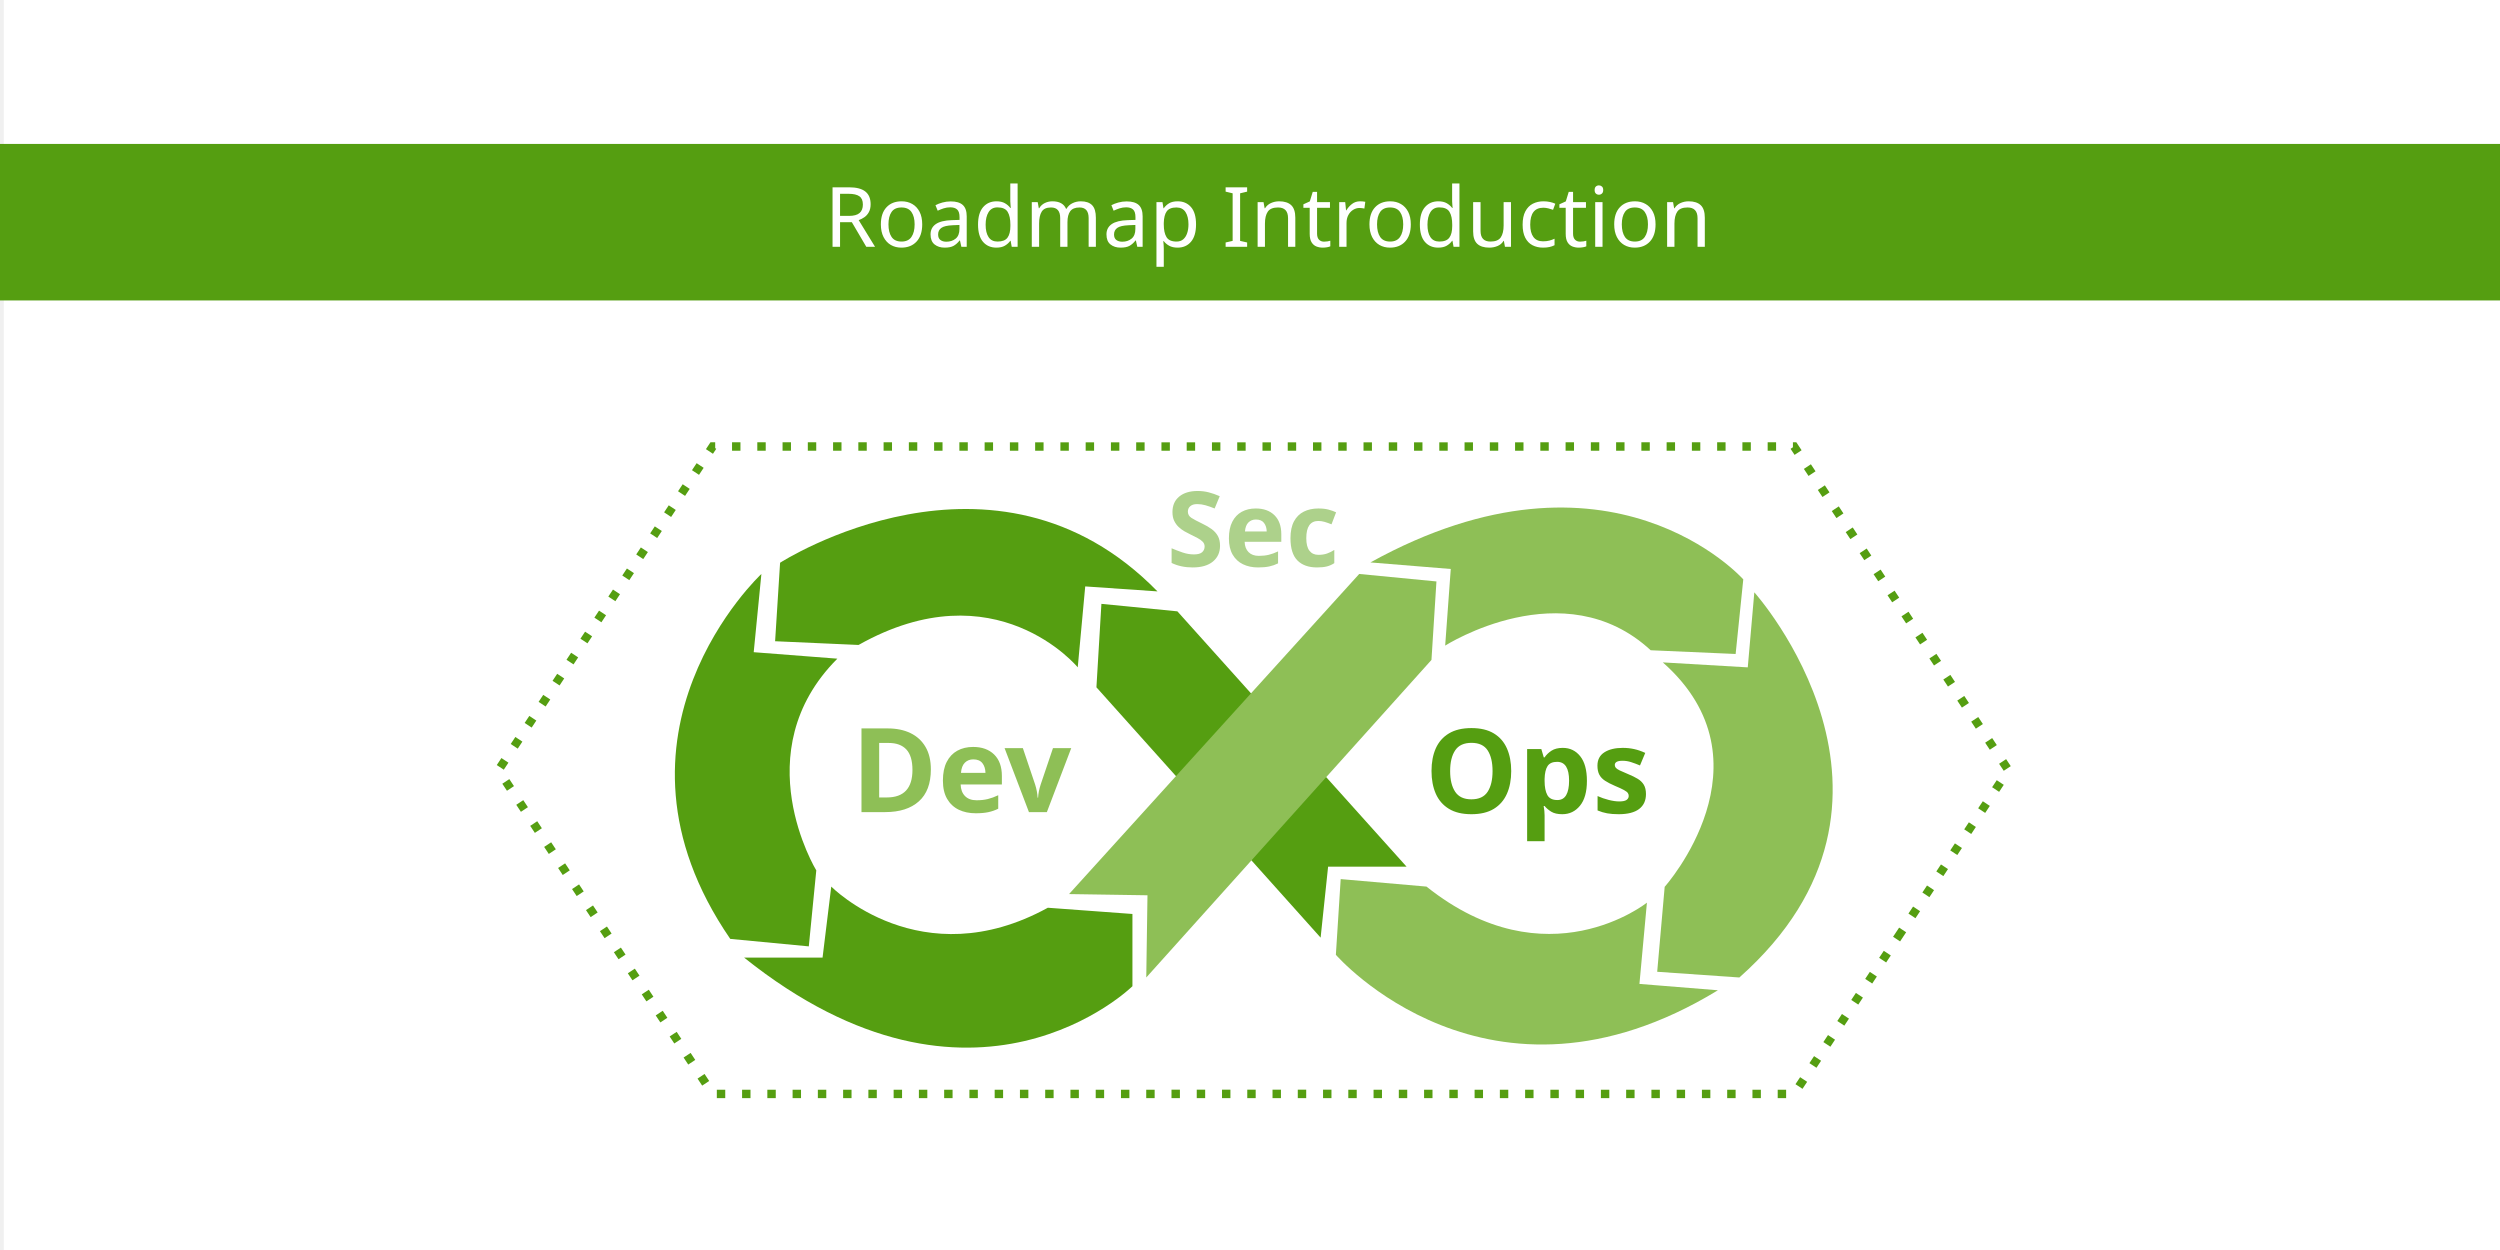
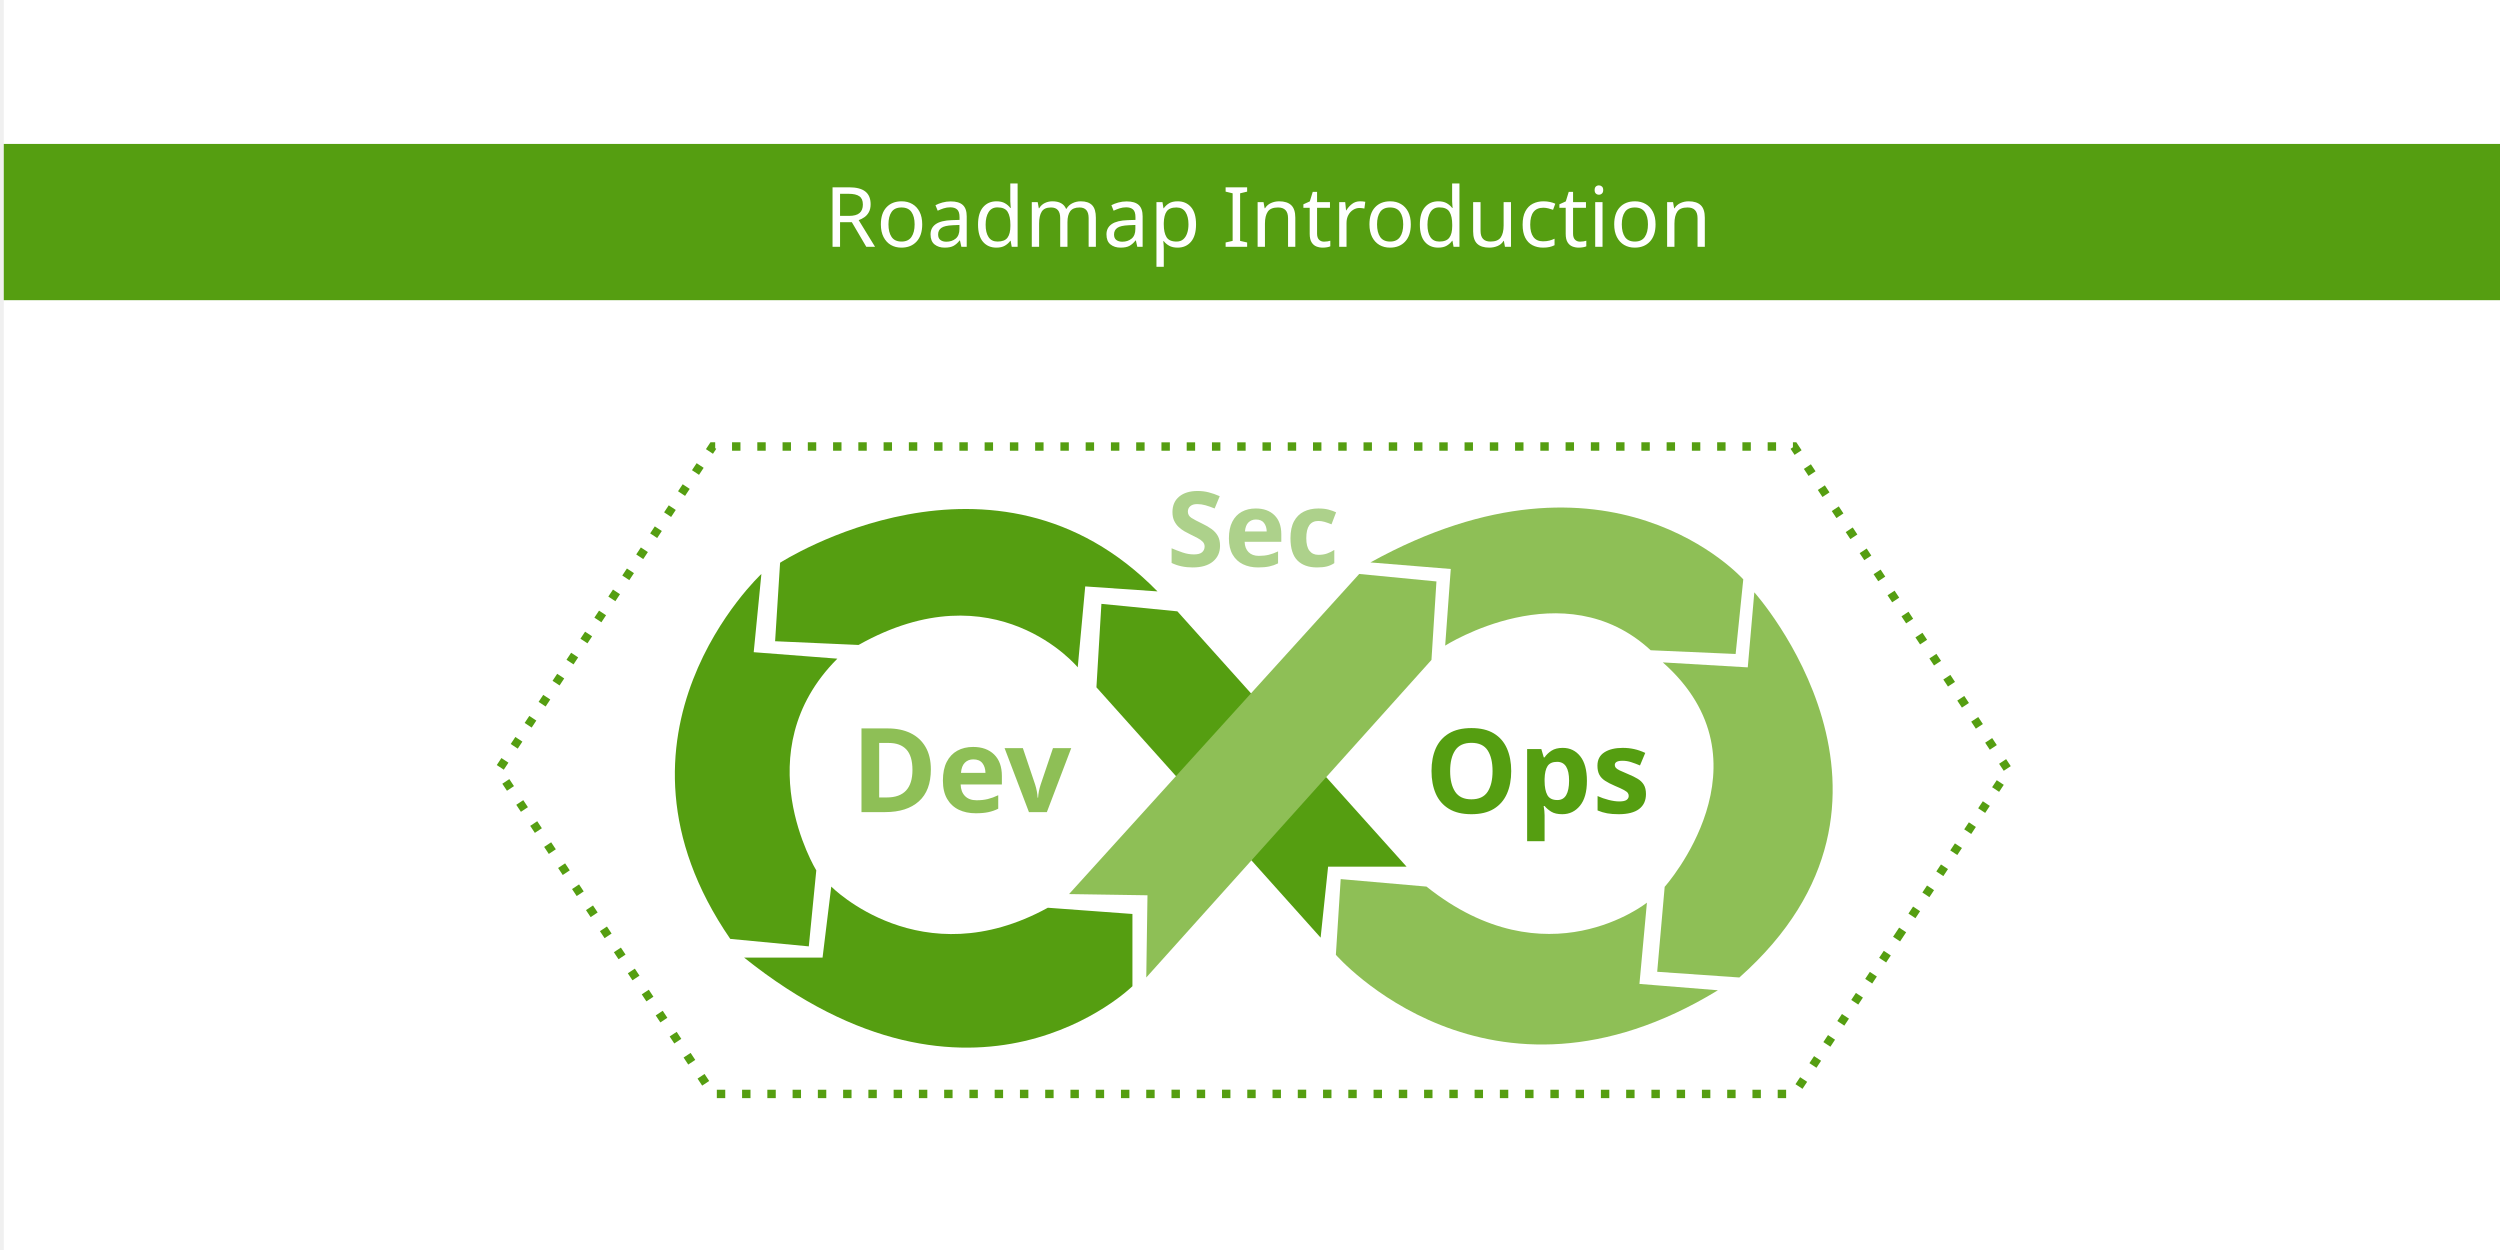
<svg xmlns="http://www.w3.org/2000/svg" width="1280" height="640" viewBox="0 0 1280 640" version="1.1" id="svg34">
  <defs id="defs38">
    <marker style="overflow:visible" id="marker19882" refX="0" refY="0" orient="auto">
      <path transform="scale(0.2)" style="fill:context-stroke;fill-rule:evenodd;stroke:context-stroke;stroke-width:1pt" d="M -5,-5 V 5 H 5 V -5 Z" id="path19880" />
    </marker>
    <marker style="overflow:visible" id="marker19882-6" refX="0" refY="0" orient="auto">
      <path transform="scale(0.2)" style="fill:context-stroke;fill-rule:evenodd;stroke:context-stroke;stroke-width:1pt" d="M -5,-5 V 5 H 5 V -5 Z" id="path19880-0" />
    </marker>
    <marker style="overflow:visible" id="marker19882-2" refX="0" refY="0" orient="auto">
      <path transform="scale(0.2)" style="fill:context-stroke;fill-rule:evenodd;stroke:context-stroke;stroke-width:1pt" d="M -5,-5 V 5 H 5 V -5 Z" id="path19880-6" />
    </marker>
    <marker style="overflow:visible" id="marker19882-8" refX="0" refY="0" orient="auto">
      <path transform="scale(0.2)" style="fill:context-stroke;fill-rule:evenodd;stroke:context-stroke;stroke-width:1pt" d="M -5,-5 V 5 H 5 V -5 Z" id="path19880-7" />
    </marker>
    <marker style="overflow:visible" id="marker19882-20" refX="0" refY="0" orient="auto">
      <path transform="scale(0.2)" style="fill:context-stroke;fill-rule:evenodd;stroke:context-stroke;stroke-width:1pt" d="M -5,-5 V 5 H 5 V -5 Z" id="path19880-2" />
    </marker>
  </defs>
  <rect style="opacity:1;fill:#ffffff;stroke-width:1.122;stroke-opacity:0" id="rect2132" width="1280" height="640" x="1.929" y="0" />
-   <rect style="opacity:1;fill:#559e11;fill-opacity:1;stroke-width:0.397;stroke-opacity:0" id="rect2558" width="1280" height="80.137" x="0" y="73.692" />
+   <rect style="opacity:1;fill:#559e11;fill-opacity:1;stroke-width:0.397;stroke-opacity:0" id="rect2558" width="1280" height="80" x="1.929" y="73.692" />
  <text xml:space="preserve" style="font-style:normal;font-weight:normal;font-size:42.667px;line-height:1.25;font-family:sans-serif;fill:#ffffff;fill-opacity:1;stroke:none;stroke-width:1.826" x="422.123" y="126.368" id="text56388-9-1-3">
    <tspan id="tspan56386-1-8-6" x="422.123" y="126.368" style="font-style:normal;font-variant:normal;font-weight:normal;font-stretch:normal;font-size:42.667px;font-family:Ubuntu;-inkscape-font-specification:Ubuntu;fill:#ffffff;stroke-width:1.826">Roadmap Introduction</tspan>
  </text>
  <text xml:space="preserve" style="font-style:normal;font-weight:normal;font-size:40px;line-height:1.25;font-family:sans-serif;fill:#000000;fill-opacity:1;stroke:none" x="1566.219" y="537.18" id="text24733">
    <tspan id="tspan24731" x="1566.219" y="537.18" />
  </text>
  <g id="g43751" transform="matrix(0.9320846,0,0,0.9320846,74.15565,43.77743)">
    <path id="path16249" style="fill:none;stroke:#559e11;stroke-width:4.625;stroke-linecap:butt;stroke-miterlimit:4;stroke-dasharray:4.625, 9.25;stroke-dashoffset:0;stroke-opacity:1;stop-color:#000000" d="m 964.803,465.02 -58.859,88.91 -297.068,-0.006 -296.931,0.006 -58.859,-88.91 -58.87,-88.905 58.87,-88.905 58.859,-88.91 296.931,0.006 297.068,-0.006 58.859,88.91 58.87,88.905 z" />
    <g id="g43670" transform="translate(0.2004617,4.05228)">
      <g fill="#0d2c40" id="g2358" transform="matrix(2.222136,0,0,2.222136,288.9693,56.13509)">
        <path d="m 93.09,176.17 20.91,1.54 v 17.86 c 0,0 -39.07,38.48 -96,-7.08 h 19.4 l 2.15,-17.55 c 0,0 22.14,22.47 53.54,5.23 z" id="path2350" style="fill:#559e11;fill-opacity:1" />
        <path d="m 22.28,93.66 c 0,0 -42.49,39.56 -7.7,90.21 l 19.42,1.85 1.85,-18.78 c 0,0 -17.85,-29.25 5.21,-52.34 L 20.38,113 Z" id="path2352" style="fill:#559e11;fill-opacity:1" />
        <path d="m 26.9,90.89 c 0,0 53,-34.17 93.29,7.08 l -17.86,-1.23 -1.85,20 c 0,0 -20.32,-24.62 -54.18,-5.53 l -20.63,-0.92 z" id="path2354" style="fill:#559e11;fill-opacity:1" />
        <path d="m 105.1,121.68 1.23,-20.63 18.78,1.85 56.65,63.11 h -19.39 l -1.85,17.55 z" id="path2356" style="fill:#559e11;fill-opacity:1" />
      </g>
      <g fill="#02d35f" id="g2368" style="fill:#8ebf56;fill-opacity:1" transform="matrix(2.222136,0,0,2.222136,288.9693,56.13509)">
        <path d="m 98.33,172.79 71.73,-79.13 19.09,1.85 -1.23,19.4 -70.5,78.5 0.3,-20.32 z" id="path2360" style="fill:#8ebf56;fill-opacity:1" />
        <path d="m 172.83,90.81 19.86,1.62 -1.38,18.94 c 0,0 29.32,-18.71 50.8,1.15 l 21,0.92 L 265,95 c 0,0 -32.82,-37 -92.17,-4.19 z" id="path2362" style="fill:#8ebf56;fill-opacity:1" />
        <path d="m 245.11,115.52 21,1.23 1.62,-18.55 c 0,0 45.95,51.19 -3.7,95.21 l -20.31,-1.41 1.85,-21 c 0,0 27.48,-30.77 -0.46,-55.48 z" id="path2364" style="fill:#8ebf56;fill-opacity:1" />
        <path d="m 186.69,170.94 -21.21,-1.85 -1.19,18.71 c 0,0 37.64,43.41 94.44,8.77 l -19.4,-1.57 1.85,-20.09 c 0,0 -24.71,19.81 -54.49,-3.97 z" id="path2366" style="fill:#8ebf56;fill-opacity:1" />
      </g>
      <text xml:space="preserve" style="font-style:normal;font-variant:normal;font-weight:normal;font-stretch:normal;font-size:64.372px;line-height:1.25;font-family:Ubuntu;-inkscape-font-specification:Ubuntu;fill:#8ebf56;fill-opacity:1;stroke:none;stroke-width:2.456" x="387.66" y="395.075" id="text16970">
        <tspan id="tspan16968" style="font-style:normal;font-variant:normal;font-weight:bold;font-stretch:normal;font-size:64.372px;font-family:Ubuntu;-inkscape-font-specification:'Ubuntu Bold';fill:#8ebf56;fill-opacity:1;stroke-width:2.456" x="387.66" y="395.075">Dev</tspan>
      </text>
      <text xml:space="preserve" style="font-style:normal;font-variant:normal;font-weight:normal;font-stretch:normal;font-size:64.372px;line-height:1.25;font-family:Ubuntu;-inkscape-font-specification:Ubuntu;fill:#559e11;fill-opacity:1;stroke:none;stroke-width:2.456" x="702.842" y="395.59" id="text16970-7">
        <tspan id="tspan16968-5" style="font-style:normal;font-variant:normal;font-weight:bold;font-stretch:normal;font-size:64.372px;font-family:Ubuntu;-inkscape-font-specification:'Ubuntu Bold';fill:#559e11;fill-opacity:1;stroke-width:2.456" x="702.842" y="395.59">Ops</tspan>
      </text>
      <text xml:space="preserve" style="font-style:normal;font-variant:normal;font-weight:normal;font-stretch:normal;font-size:57.219px;line-height:1.25;font-family:Ubuntu;-inkscape-font-specification:Ubuntu;fill:#add18b;fill-opacity:1;stroke:none;stroke-width:1.892" x="561.185" y="260.1" id="text16970-7-3">
        <tspan id="tspan16968-5-5" style="font-style:normal;font-variant:normal;font-weight:bold;font-stretch:normal;font-size:57.219px;font-family:Ubuntu;-inkscape-font-specification:'Ubuntu Bold';fill:#add18b;fill-opacity:1;stroke-width:1.892" x="561.185" y="260.1">Sec</tspan>
      </text>
    </g>
  </g>
  <g id="g37228" transform="translate(-625.7522,-459.4197)">
    <g id="g43258" transform="translate(2647.304,-1705.416)">
      <path id="path16249-0" style="fill:none;stroke:#559e11;stroke-width:4.625;stroke-linecap:butt;stroke-miterlimit:4;stroke-dasharray:4.625, 9.25;stroke-dashoffset:8.325;stroke-opacity:1;stop-color:#000000" d="m -2053.24,2469.549 -4.143,-6.254 -58.857,-88.91 -97.068,0.01 -96.932,-0.01 -58.859,88.91 -58.871,88.904 58.871,88.906 58.859,88.91 96.932,-0.01 97.068,0.01 58.857,-88.91 4.143,-6.254 m 0,0 4.141,6.254 58.859,88.91 96.932,-0.01 97.069,0.01 58.859,-88.91 58.869,-88.906 -58.869,-88.904 -58.859,-88.91 -97.069,0.01 -96.932,-0.01 -58.859,88.91 -4.141,6.254" transform="translate(631.2955,548.3146)" />
      <g fill="#0d2c40" id="g2358-9" transform="matrix(2.222136,0,0,2.222136,-1739.031,2779.763)">
        <path d="m 93.09,176.17 20.91,1.54 v 17.86 c 0,0 -39.07,38.48 -96,-7.08 h 19.4 l 2.15,-17.55 c 0,0 22.14,22.47 53.54,5.23 z" id="path2350-3" style="fill:#559e11;fill-opacity:1" />
        <path d="m 22.28,93.66 c 0,0 -42.49,39.56 -7.7,90.21 l 19.42,1.85 1.85,-18.78 c 0,0 -17.85,-29.25 5.21,-52.34 L 20.38,113 Z" id="path2352-6" style="fill:#559e11;fill-opacity:1" />
        <path d="m 26.9,90.89 c 0,0 53,-34.17 93.29,7.08 l -17.86,-1.23 -1.85,20 c 0,0 -20.32,-24.62 -54.18,-5.53 l -20.63,-0.92 z" id="path2354-0" style="fill:#559e11;fill-opacity:1" />
        <path d="m 105.1,121.68 1.23,-20.63 18.78,1.85 56.65,63.11 h -19.39 l -1.85,17.55 z" id="path2356-6" style="fill:#559e11;fill-opacity:1" />
      </g>
      <g fill="#02d35f" id="g2368-2" style="fill:#8ebf56;fill-opacity:1" transform="matrix(2.222136,0,0,2.222136,-1739.031,2779.763)">
        <path d="m 98.33,172.79 71.73,-79.13 19.09,1.85 -1.23,19.4 -70.5,78.5 0.3,-20.32 z" id="path2360-6" style="fill:#8ebf56;fill-opacity:1" />
        <path d="m 172.83,90.81 19.86,1.62 -1.38,18.94 c 0,0 29.32,-18.71 50.8,1.15 l 21,0.92 L 265,95 c 0,0 -32.82,-37 -92.17,-4.19 z" id="path2362-1" style="fill:#8ebf56;fill-opacity:1" />
        <path d="m 245.11,115.52 21,1.23 1.62,-18.55 c 0,0 45.95,51.19 -3.7,95.21 l -20.31,-1.41 1.85,-21 c 0,0 27.48,-30.77 -0.46,-55.48 z" id="path2364-8" style="fill:#8ebf56;fill-opacity:1" />
        <path d="m 186.69,170.94 -21.21,-1.85 -1.19,18.71 c 0,0 37.64,43.41 94.44,8.77 l -19.4,-1.57 1.85,-20.09 c 0,0 -24.71,19.81 -54.49,-3.97 z" id="path2366-7" style="fill:#8ebf56;fill-opacity:1" />
      </g>
      <text xml:space="preserve" style="font-style:normal;font-variant:normal;font-weight:normal;font-stretch:normal;font-size:53.333px;line-height:1.25;font-family:Ubuntu;-inkscape-font-specification:Ubuntu;fill:#8ebf56;fill-opacity:1;stroke:none;stroke-width:2.456" x="-1632.924" y="3113.014" id="text16970-9">
        <tspan id="tspan16968-2" style="font-style:normal;font-variant:normal;font-weight:bold;font-stretch:normal;font-size:53.333px;font-family:Ubuntu;-inkscape-font-specification:'Ubuntu Bold';fill:#8ebf56;fill-opacity:1;stroke-width:2.456" x="-1632.924" y="3113.014">Dev</tspan>
      </text>
      <text xml:space="preserve" style="font-style:normal;font-variant:normal;font-weight:normal;font-stretch:normal;font-size:53.333px;line-height:1.25;font-family:Ubuntu;-inkscape-font-specification:Ubuntu;fill:#559e11;fill-opacity:1;stroke:none;stroke-width:2.456" x="-1315.596" y="3113.441" id="text16970-7-0">
        <tspan id="tspan16968-5-2" style="font-style:normal;font-variant:normal;font-weight:bold;font-stretch:normal;font-size:53.333px;font-family:Ubuntu;-inkscape-font-specification:'Ubuntu Bold';fill:#559e11;fill-opacity:1;stroke-width:2.456" x="-1315.596" y="3113.441">Ops</tspan>
      </text>
      <text xml:space="preserve" style="font-style:normal;font-variant:normal;font-weight:normal;font-stretch:normal;font-size:42.667px;line-height:1.25;font-family:Ubuntu;-inkscape-font-specification:Ubuntu;fill:#add18b;fill-opacity:1;stroke:none;stroke-width:1.465" x="-1458.863" y="2943.533" id="text16970-7-3-3">
        <tspan id="tspan16968-5-5-7" style="font-style:normal;font-variant:normal;font-weight:bold;font-stretch:normal;font-size:42.667px;font-family:Ubuntu;-inkscape-font-specification:'Ubuntu Bold';fill:#add18b;fill-opacity:1;stroke-width:1.465" x="-1458.863" y="2943.533">Sec</tspan>
      </text>
    </g>
  </g>
</svg>
